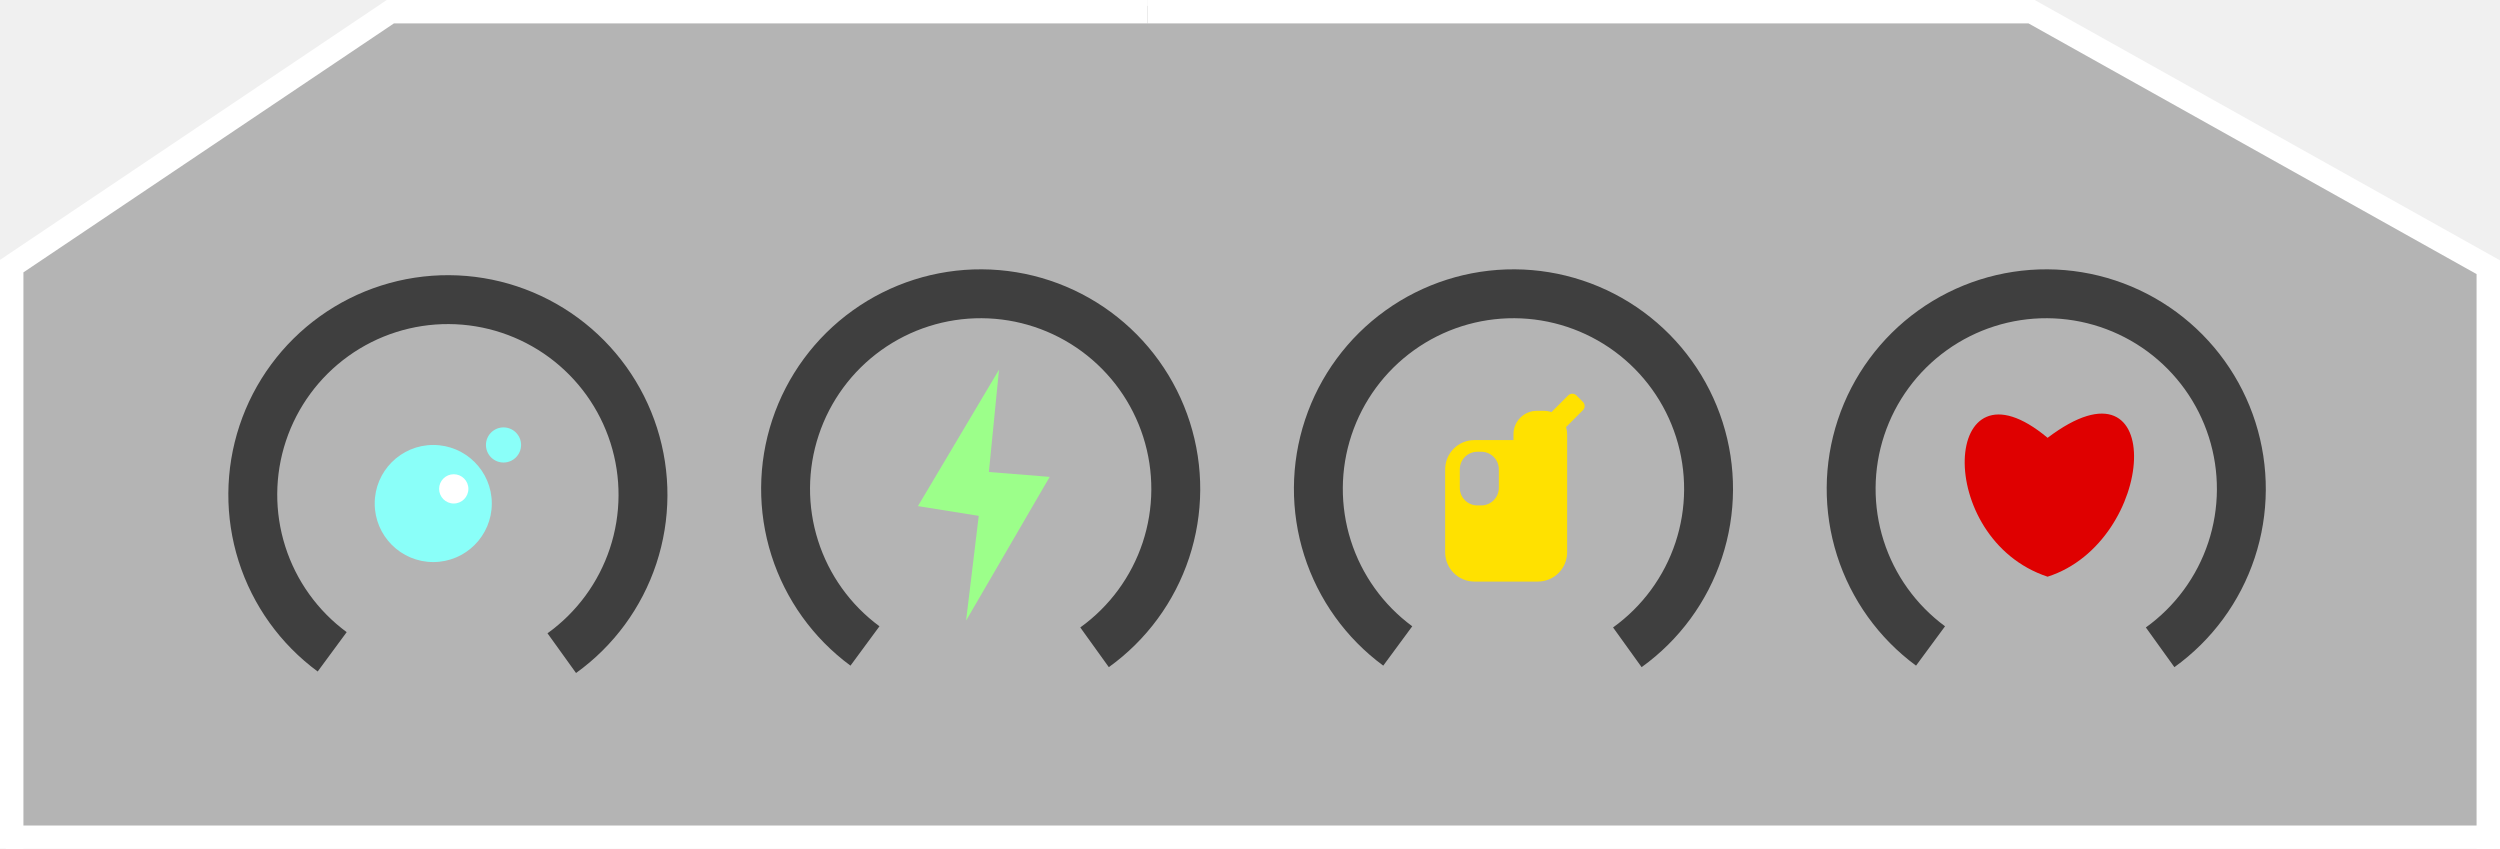
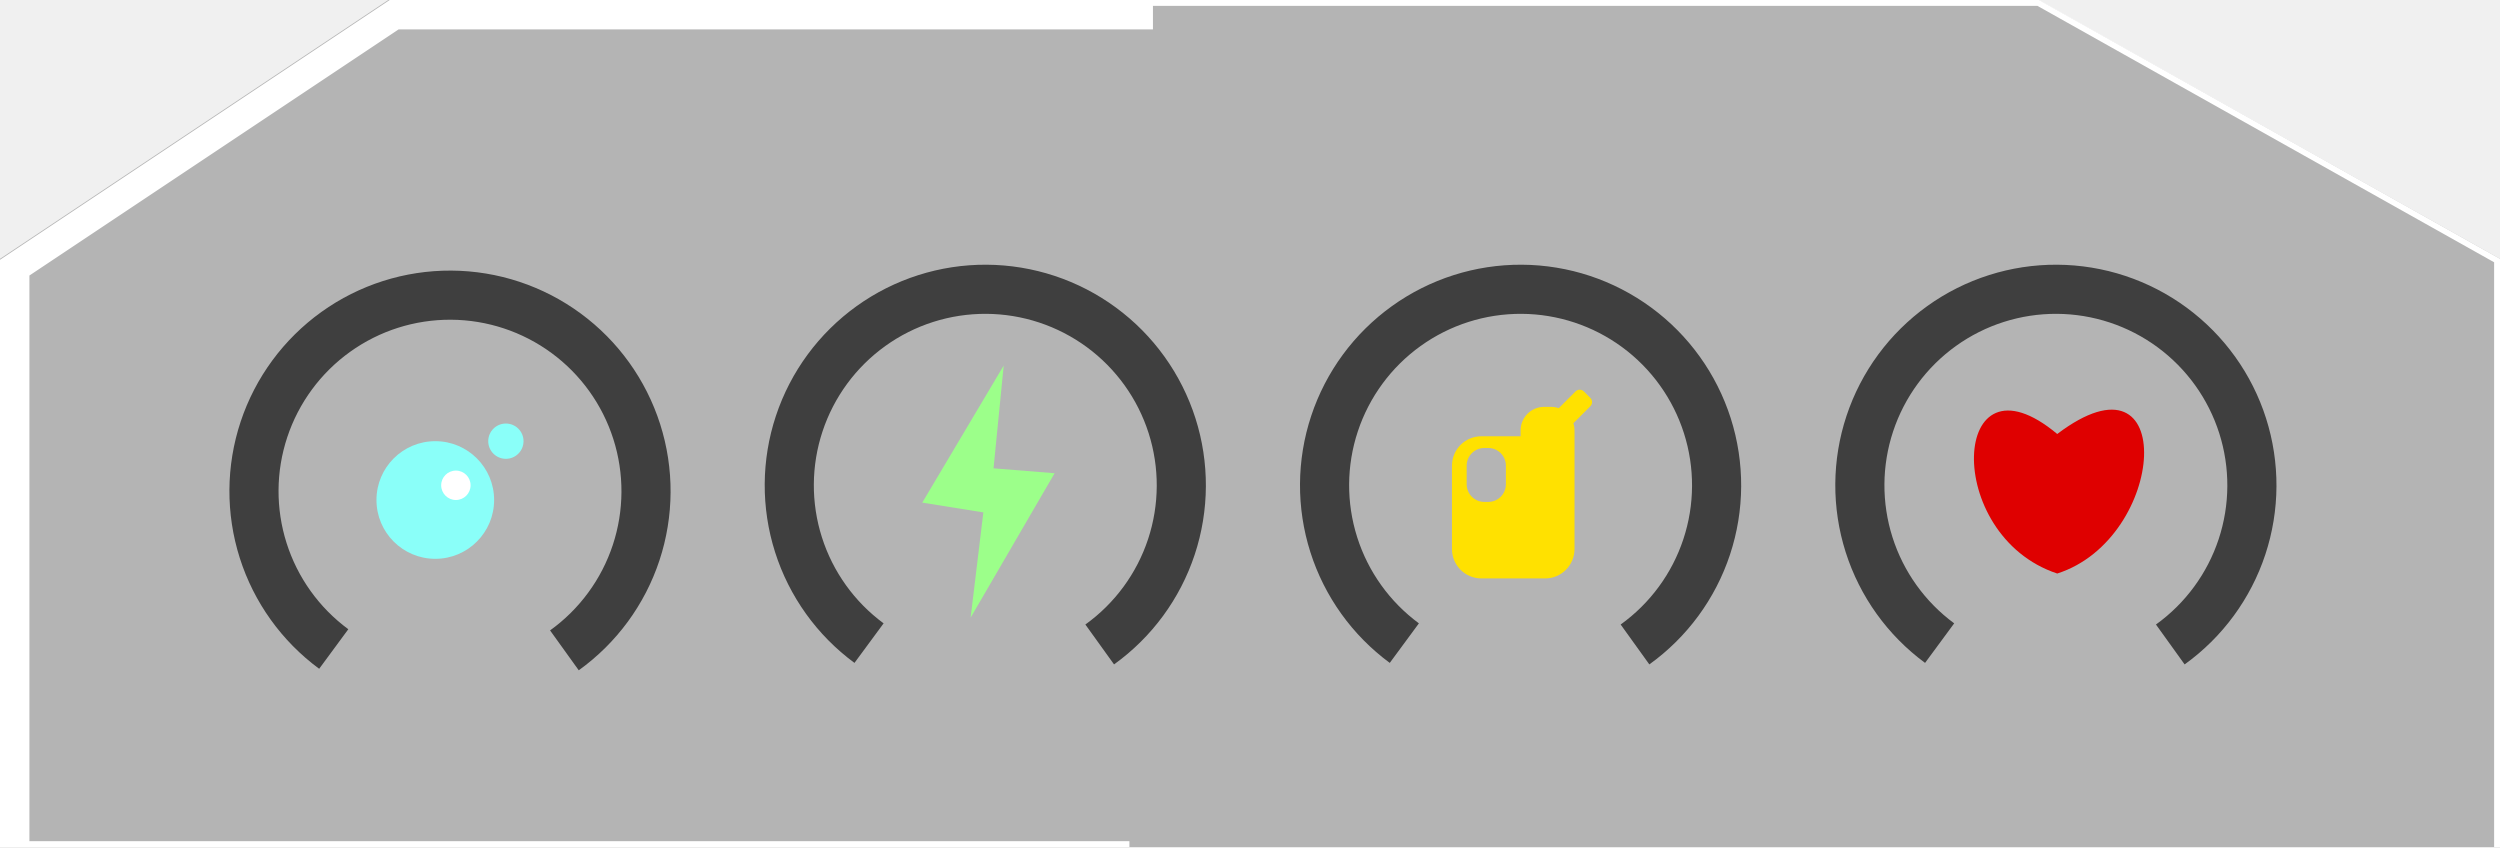
- <svg xmlns="http://www.w3.org/2000/svg" width="427" height="145" viewBox="0 0 427 145" fill="none">
-   <path d="M425 45L346.5 1H66L0 45V145H425V45Z" fill="black" fill-opacity="0.25" />
-   <path d="M2 145V45.456L66.667 2H196" stroke="white" stroke-width="4" />
-   <path d="M1 143L426 143" stroke="white" stroke-width="4" />
-   <path d="M425 145V45.642L347 2H196" stroke="white" stroke-width="4" />
-   <path d="M189.387 113.95C195.815 109.33 200.617 102.793 203.103 95.276C205.589 87.76 205.633 79.65 203.227 72.107C200.822 64.564 196.091 57.976 189.713 53.287C183.334 48.597 175.635 46.047 167.719 46.001C159.802 45.955 152.074 48.415 145.641 53.03C139.208 57.645 134.401 64.177 131.908 71.691C129.415 79.205 129.364 87.316 131.762 94.861C134.161 102.406 138.885 108.998 145.26 113.693L150.213 106.969C145.258 103.319 141.586 98.195 139.722 92.331C137.857 86.466 137.897 80.162 139.835 74.321C141.773 68.481 145.509 63.403 150.509 59.816C155.509 56.229 161.516 54.316 167.67 54.352C173.823 54.388 179.808 56.371 184.766 60.016C189.724 63.661 193.401 68.782 195.27 74.644C197.14 80.507 197.106 86.811 195.174 92.654C193.241 98.496 189.509 103.577 184.512 107.168L189.387 113.95Z" fill="#3F3F3F" />
-   <path d="M168.901 80.618L170.631 63.143L156.785 86.444L167.17 88.108L165.006 106L179.285 81.451L168.901 80.618Z" fill="#9CFF8A" />
-   <path d="M371.387 113.95C377.815 109.33 382.617 102.793 385.103 95.276C387.589 87.76 387.633 79.65 385.227 72.107C382.822 64.564 378.091 57.976 371.713 53.287C365.334 48.597 357.635 46.047 349.719 46.001C341.802 45.955 334.074 48.415 327.641 53.03C321.208 57.645 316.401 64.177 313.908 71.691C311.415 79.205 311.364 87.316 313.762 94.861C316.161 102.406 320.885 108.998 327.26 113.693L332.213 106.969C327.258 103.319 323.586 98.195 321.722 92.331C319.857 86.466 319.897 80.162 321.835 74.321C323.773 68.481 327.509 63.403 332.509 59.816C337.509 56.229 343.516 54.316 349.67 54.352C355.823 54.388 361.808 56.371 366.766 60.016C371.724 63.661 375.401 68.782 377.27 74.644C379.14 80.507 379.106 86.811 377.174 92.654C375.241 98.496 371.509 103.577 366.512 107.168L371.387 113.95Z" fill="#3F3F3F" />
-   <path d="M349.729 98.5C368.387 92.52 370.43 59.125 349.729 74.779C331.624 59.647 330.092 91.999 349.729 98.5Z" fill="#DF0000" />
-   <path d="M280.387 113.95C286.815 109.33 291.617 102.793 294.103 95.276C296.589 87.76 296.633 79.65 294.227 72.107C291.822 64.564 287.091 57.976 280.713 53.287C274.334 48.597 266.635 46.047 258.719 46.001C250.802 45.955 243.074 48.415 236.641 53.03C230.208 57.645 225.401 64.177 222.908 71.691C220.415 79.205 220.364 87.316 222.762 94.861C225.161 102.406 229.885 108.998 236.26 113.693L241.213 106.969C236.258 103.319 232.586 98.195 230.722 92.331C228.857 86.466 228.897 80.162 230.835 74.321C232.773 68.481 236.509 63.403 241.509 59.816C246.509 56.229 252.516 54.316 258.67 54.352C264.823 54.388 270.808 56.371 275.766 60.016C280.724 63.661 284.401 68.782 286.27 74.644C288.14 80.507 288.106 86.811 286.174 92.654C284.241 98.496 280.509 103.577 275.512 107.168L280.387 113.95Z" fill="#3F3F3F" />
-   <path fill-rule="evenodd" clip-rule="evenodd" d="M269.256 67.54C268.865 67.149 268.232 67.149 267.842 67.54L264.992 70.39C264.577 70.245 264.132 70.166 263.669 70.166H262.502C260.293 70.166 258.502 71.957 258.502 74.166V75.166H251.834C249.073 75.166 246.834 77.405 246.834 80.166V94.333C246.834 97.094 249.073 99.333 251.834 99.333H262.667C265.429 99.333 267.667 97.094 267.667 94.333V87.103C267.668 87.068 267.669 87.034 267.669 86.999V74.166C267.669 73.74 267.602 73.33 267.479 72.945L270.362 70.061C270.753 69.67 270.753 69.037 270.362 68.647L269.256 67.54ZM249.334 80.16C249.334 78.503 250.677 77.16 252.334 77.16H253.001C254.658 77.16 256.001 78.503 256.001 80.16V83.326C256.001 84.983 254.658 86.326 253.001 86.326H252.334C250.677 86.326 249.334 84.983 249.334 83.326V80.16Z" fill="#FFE100" />
-   <path d="M98.387 114.95C104.815 110.33 109.617 103.793 112.103 96.276C114.589 88.76 114.633 80.65 112.227 73.107C109.822 65.564 105.091 58.976 98.713 54.287C92.334 49.597 84.635 47.047 76.719 47.001C68.802 46.955 61.074 49.415 54.641 54.03C48.208 58.645 43.401 65.177 40.908 72.691C38.415 80.205 38.364 88.316 40.762 95.861C43.161 103.406 47.886 109.998 54.26 114.693L59.213 107.969C54.258 104.319 50.586 99.195 48.722 93.331C46.857 87.466 46.897 81.162 48.835 75.321C50.773 69.481 54.509 64.403 59.509 60.816C64.509 57.229 70.516 55.316 76.67 55.352C82.823 55.388 88.808 57.371 93.766 61.016C98.724 64.661 102.401 69.782 104.27 75.644C106.14 81.507 106.106 87.811 104.174 93.654C102.241 99.496 98.509 104.577 93.512 108.168L98.387 114.95Z" fill="#3F3F3F" />
-   <circle cx="74" cy="86" r="10" fill="#8AFFF9" />
-   <circle cx="77.5" cy="83.5" r="2.5" fill="white" />
-   <circle cx="86" cy="76" r="3" fill="#8AFFF9" />
+ <svg xmlns="http://www.w3.org/2000/svg" width="425" height="144" viewBox="0 0 425 144" fill="none">
+   <path d="M425 44L346.5 0H66L0 44V144H425V44Z" fill="black" fill-opacity="0.25" />
+   <path d="M2.5 144V45.5L67 2.5H196" stroke="white" stroke-width="5" />
+   <path d="M0 143.5H192" stroke="white" />
+   <path d="M424.5 144V44.294L346.5 0.5H195.5" stroke="white" />
+   <path d="M189.387 112.95C195.815 108.33 200.617 101.793 203.103 94.276C205.589 86.76 205.633 78.65 203.227 71.107C200.822 63.564 196.091 56.976 189.713 52.287C183.334 47.597 175.635 45.047 167.719 45.001C159.802 44.955 152.074 47.415 145.641 52.03C139.208 56.645 134.401 63.177 131.908 70.691C129.415 78.205 129.364 86.316 131.762 93.861C134.161 101.406 138.885 107.998 145.26 112.693L150.213 105.969C145.258 102.319 141.586 97.195 139.722 91.331C137.857 85.466 137.897 79.162 139.835 73.321C141.773 67.481 145.509 62.403 150.509 58.816C155.509 55.229 161.516 53.316 167.67 53.352C173.823 53.388 179.808 55.371 184.766 59.016C189.724 62.661 193.401 67.782 195.27 73.644C197.14 79.507 197.106 85.811 195.174 91.654C193.241 97.496 189.509 102.577 184.512 106.168L189.387 112.95Z" fill="#3F3F3F" />
+   <path d="M168.901 79.618L170.631 62.143L156.785 85.444L167.17 87.108L165.006 105L179.285 80.451L168.901 79.618Z" fill="#9CFF8A" />
+   <path d="M371.387 112.95C377.815 108.33 382.617 101.793 385.103 94.276C387.589 86.76 387.633 78.65 385.227 71.107C382.822 63.564 378.091 56.976 371.713 52.287C365.334 47.597 357.635 45.047 349.719 45.001C341.802 44.955 334.074 47.415 327.641 52.03C321.208 56.645 316.401 63.177 313.908 70.691C311.415 78.205 311.364 86.316 313.762 93.861C316.161 101.406 320.885 107.998 327.26 112.693L332.213 105.969C327.258 102.319 323.586 97.195 321.722 91.331C319.857 85.466 319.897 79.162 321.835 73.321C323.773 67.481 327.509 62.403 332.509 58.816C337.509 55.229 343.516 53.316 349.67 53.352C355.823 53.388 361.808 55.371 366.766 59.016C371.724 62.661 375.401 67.782 377.27 73.644C379.14 79.507 379.106 85.811 377.174 91.654C375.241 97.496 371.509 102.577 366.512 106.168L371.387 112.95Z" fill="#3F3F3F" />
+   <path d="M349.729 97.5C368.387 91.52 370.43 58.125 349.729 73.779C331.624 58.647 330.092 90.999 349.729 97.5Z" fill="#DF0000" />
+   <path d="M280.387 112.95C286.815 108.33 291.617 101.793 294.103 94.276C296.589 86.76 296.633 78.65 294.227 71.107C291.822 63.564 287.091 56.976 280.713 52.287C274.334 47.597 266.635 45.047 258.719 45.001C250.802 44.955 243.074 47.415 236.641 52.03C230.208 56.645 225.401 63.177 222.908 70.691C220.415 78.205 220.364 86.316 222.762 93.861C225.161 101.406 229.885 107.998 236.26 112.693L241.213 105.969C236.258 102.319 232.586 97.195 230.722 91.331C228.857 85.466 228.897 79.162 230.835 73.321C232.773 67.481 236.509 62.403 241.509 58.816C246.509 55.229 252.516 53.316 258.67 53.352C264.823 53.388 270.808 55.371 275.766 59.016C280.724 62.661 284.401 67.782 286.27 73.644C288.14 79.507 288.106 85.811 286.174 91.654C284.241 97.496 280.509 102.577 275.512 106.168L280.387 112.95Z" fill="#3F3F3F" />
+   <path fill-rule="evenodd" clip-rule="evenodd" d="M269.256 66.54C268.865 66.149 268.232 66.149 267.842 66.54L264.992 69.39C264.577 69.245 264.132 69.166 263.669 69.166H262.502C260.293 69.166 258.502 70.957 258.502 73.166V74.166H251.834C249.073 74.166 246.834 76.405 246.834 79.166V93.333C246.834 96.094 249.073 98.333 251.834 98.333H262.667C265.429 98.333 267.667 96.094 267.667 93.333V86.103C267.668 86.068 267.669 86.034 267.669 85.999V73.166C267.669 72.74 267.602 72.33 267.479 71.945L270.362 69.061C270.753 68.67 270.753 68.037 270.362 67.647L269.256 66.54ZM249.334 79.16C249.334 77.503 250.677 76.16 252.334 76.16H253.001C254.658 76.16 256.001 77.503 256.001 79.16V82.326C256.001 83.983 254.658 85.326 253.001 85.326H252.334C250.677 85.326 249.334 83.983 249.334 82.326V79.16Z" fill="#FFE100" />
+   <path d="M98.387 113.95C104.815 109.33 109.617 102.793 112.103 95.276C114.589 87.76 114.633 79.65 112.227 72.107C109.822 64.564 105.091 57.976 98.713 53.287C92.334 48.597 84.635 46.047 76.719 46.001C68.802 45.955 61.074 48.415 54.641 53.03C48.208 57.645 43.401 64.177 40.908 71.691C38.415 79.205 38.364 87.316 40.762 94.861C43.161 102.406 47.886 108.998 54.26 113.693L59.213 106.969C54.258 103.319 50.586 98.195 48.722 92.331C46.857 86.466 46.897 80.162 48.835 74.321C50.773 68.481 54.509 63.403 59.509 59.816C64.509 56.229 70.516 54.316 76.67 54.352C82.823 54.388 88.808 56.371 93.766 60.016C98.724 63.661 102.401 68.782 104.27 74.644C106.14 80.507 106.106 86.811 104.174 92.654C102.241 98.496 98.509 103.577 93.512 107.168L98.387 113.95Z" fill="#3F3F3F" />
+   <circle cx="74" cy="85" r="10" fill="#8AFFF9" />
+   <circle cx="77.5" cy="82.5" r="2.5" fill="white" />
+   <circle cx="86" cy="75" r="3" fill="#8AFFF9" />
</svg>
